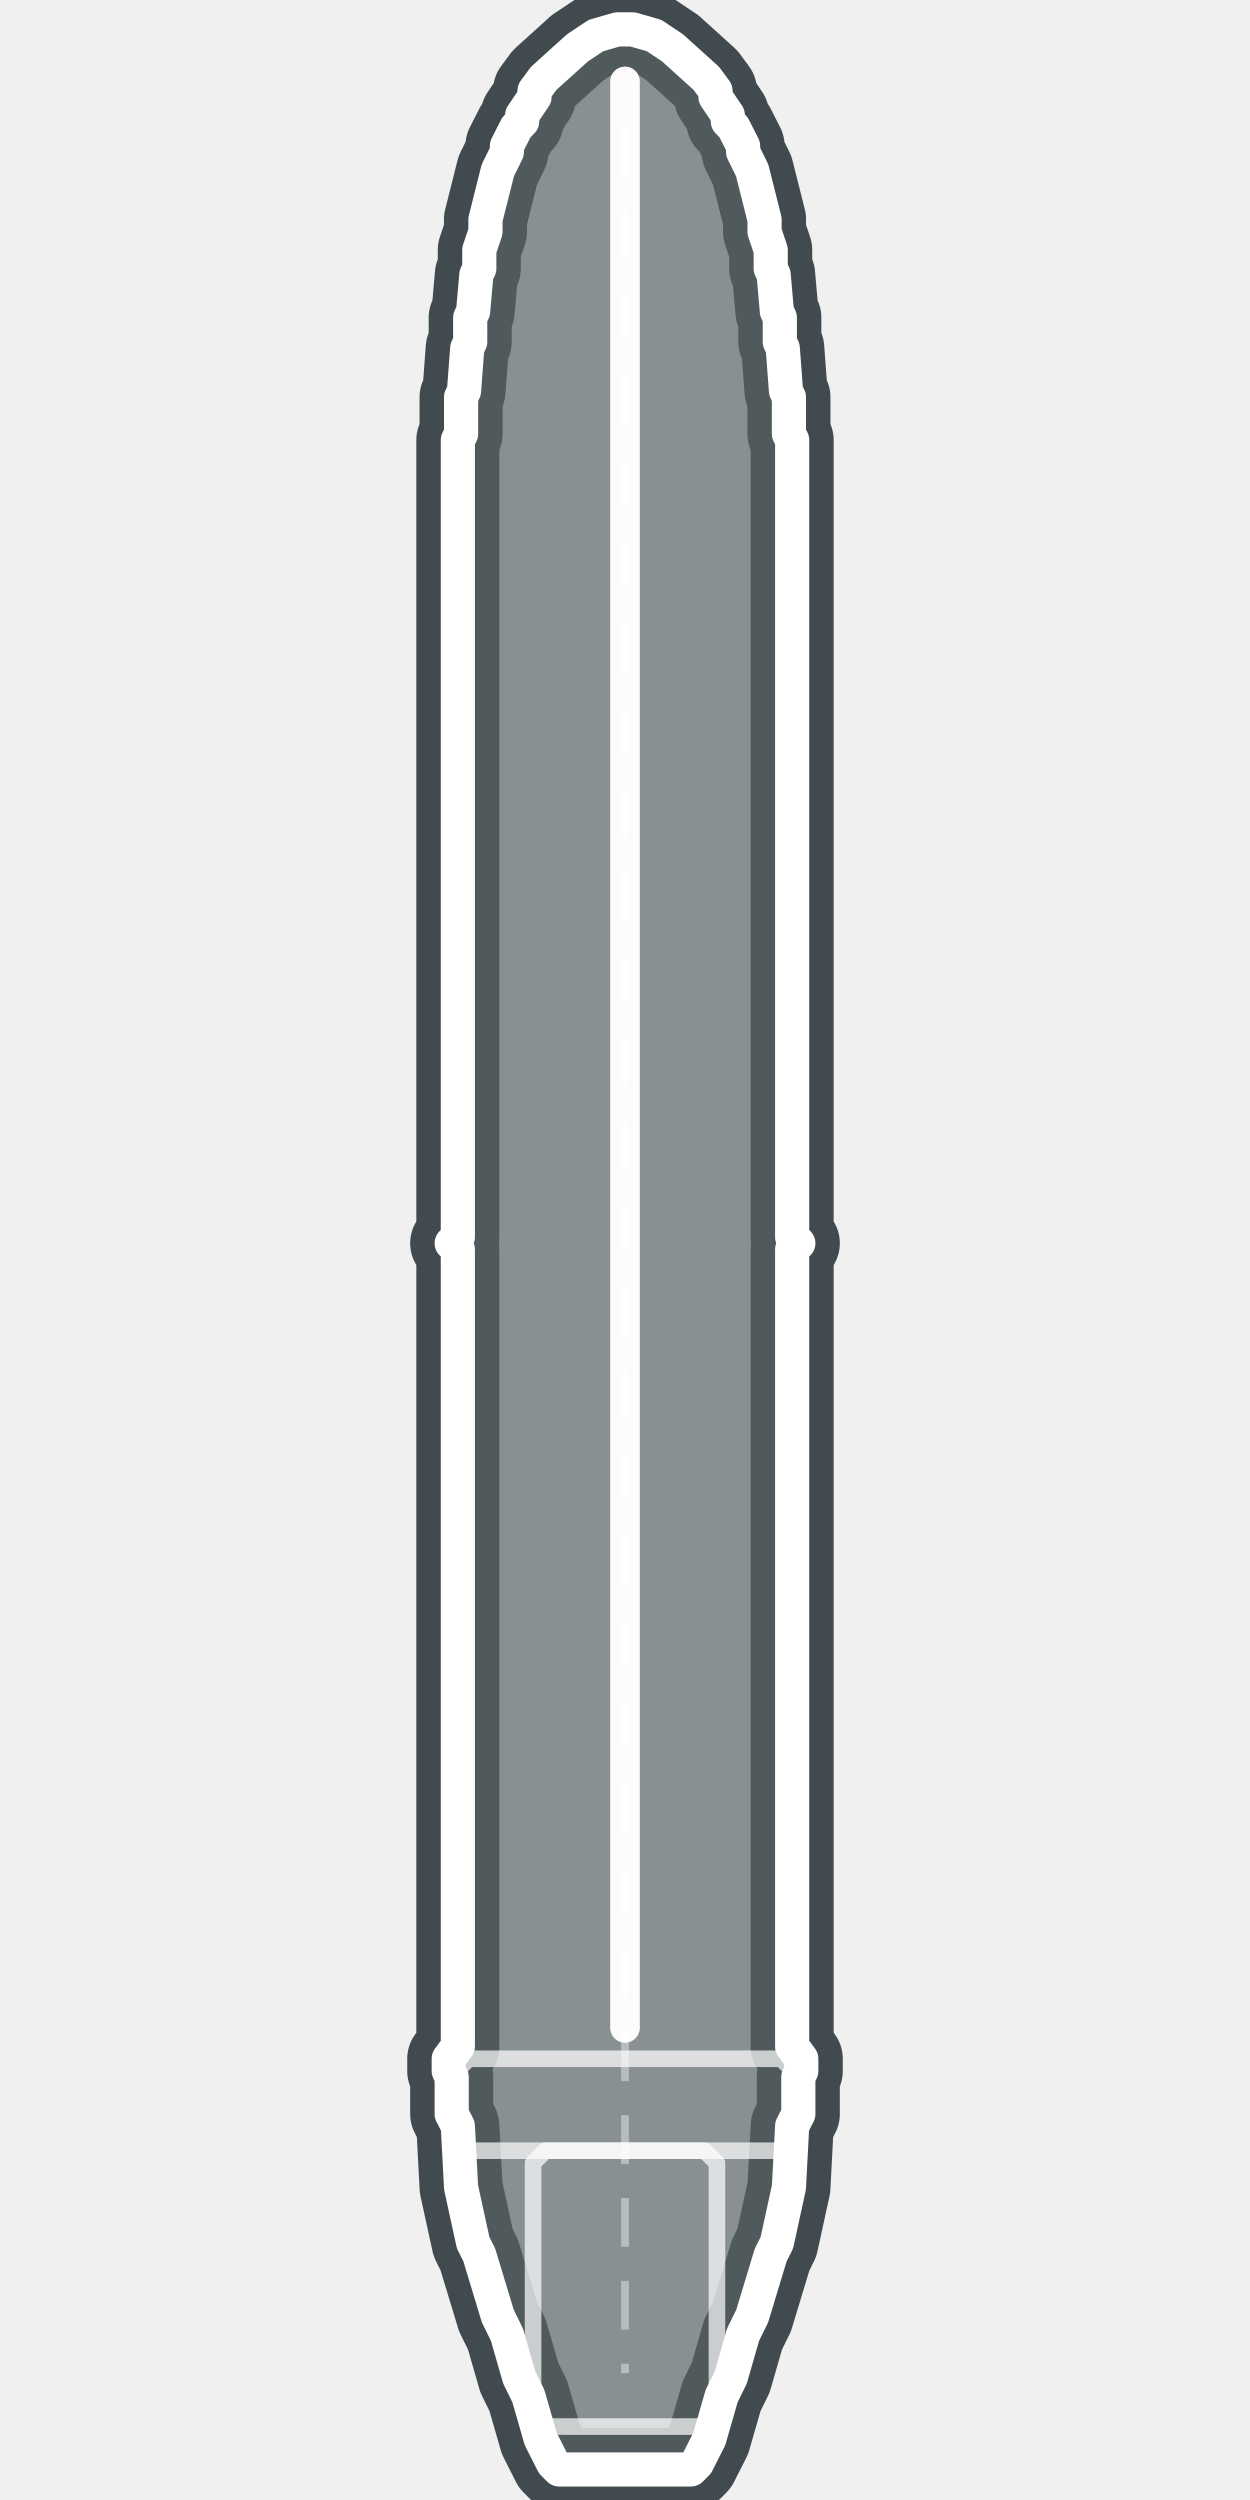
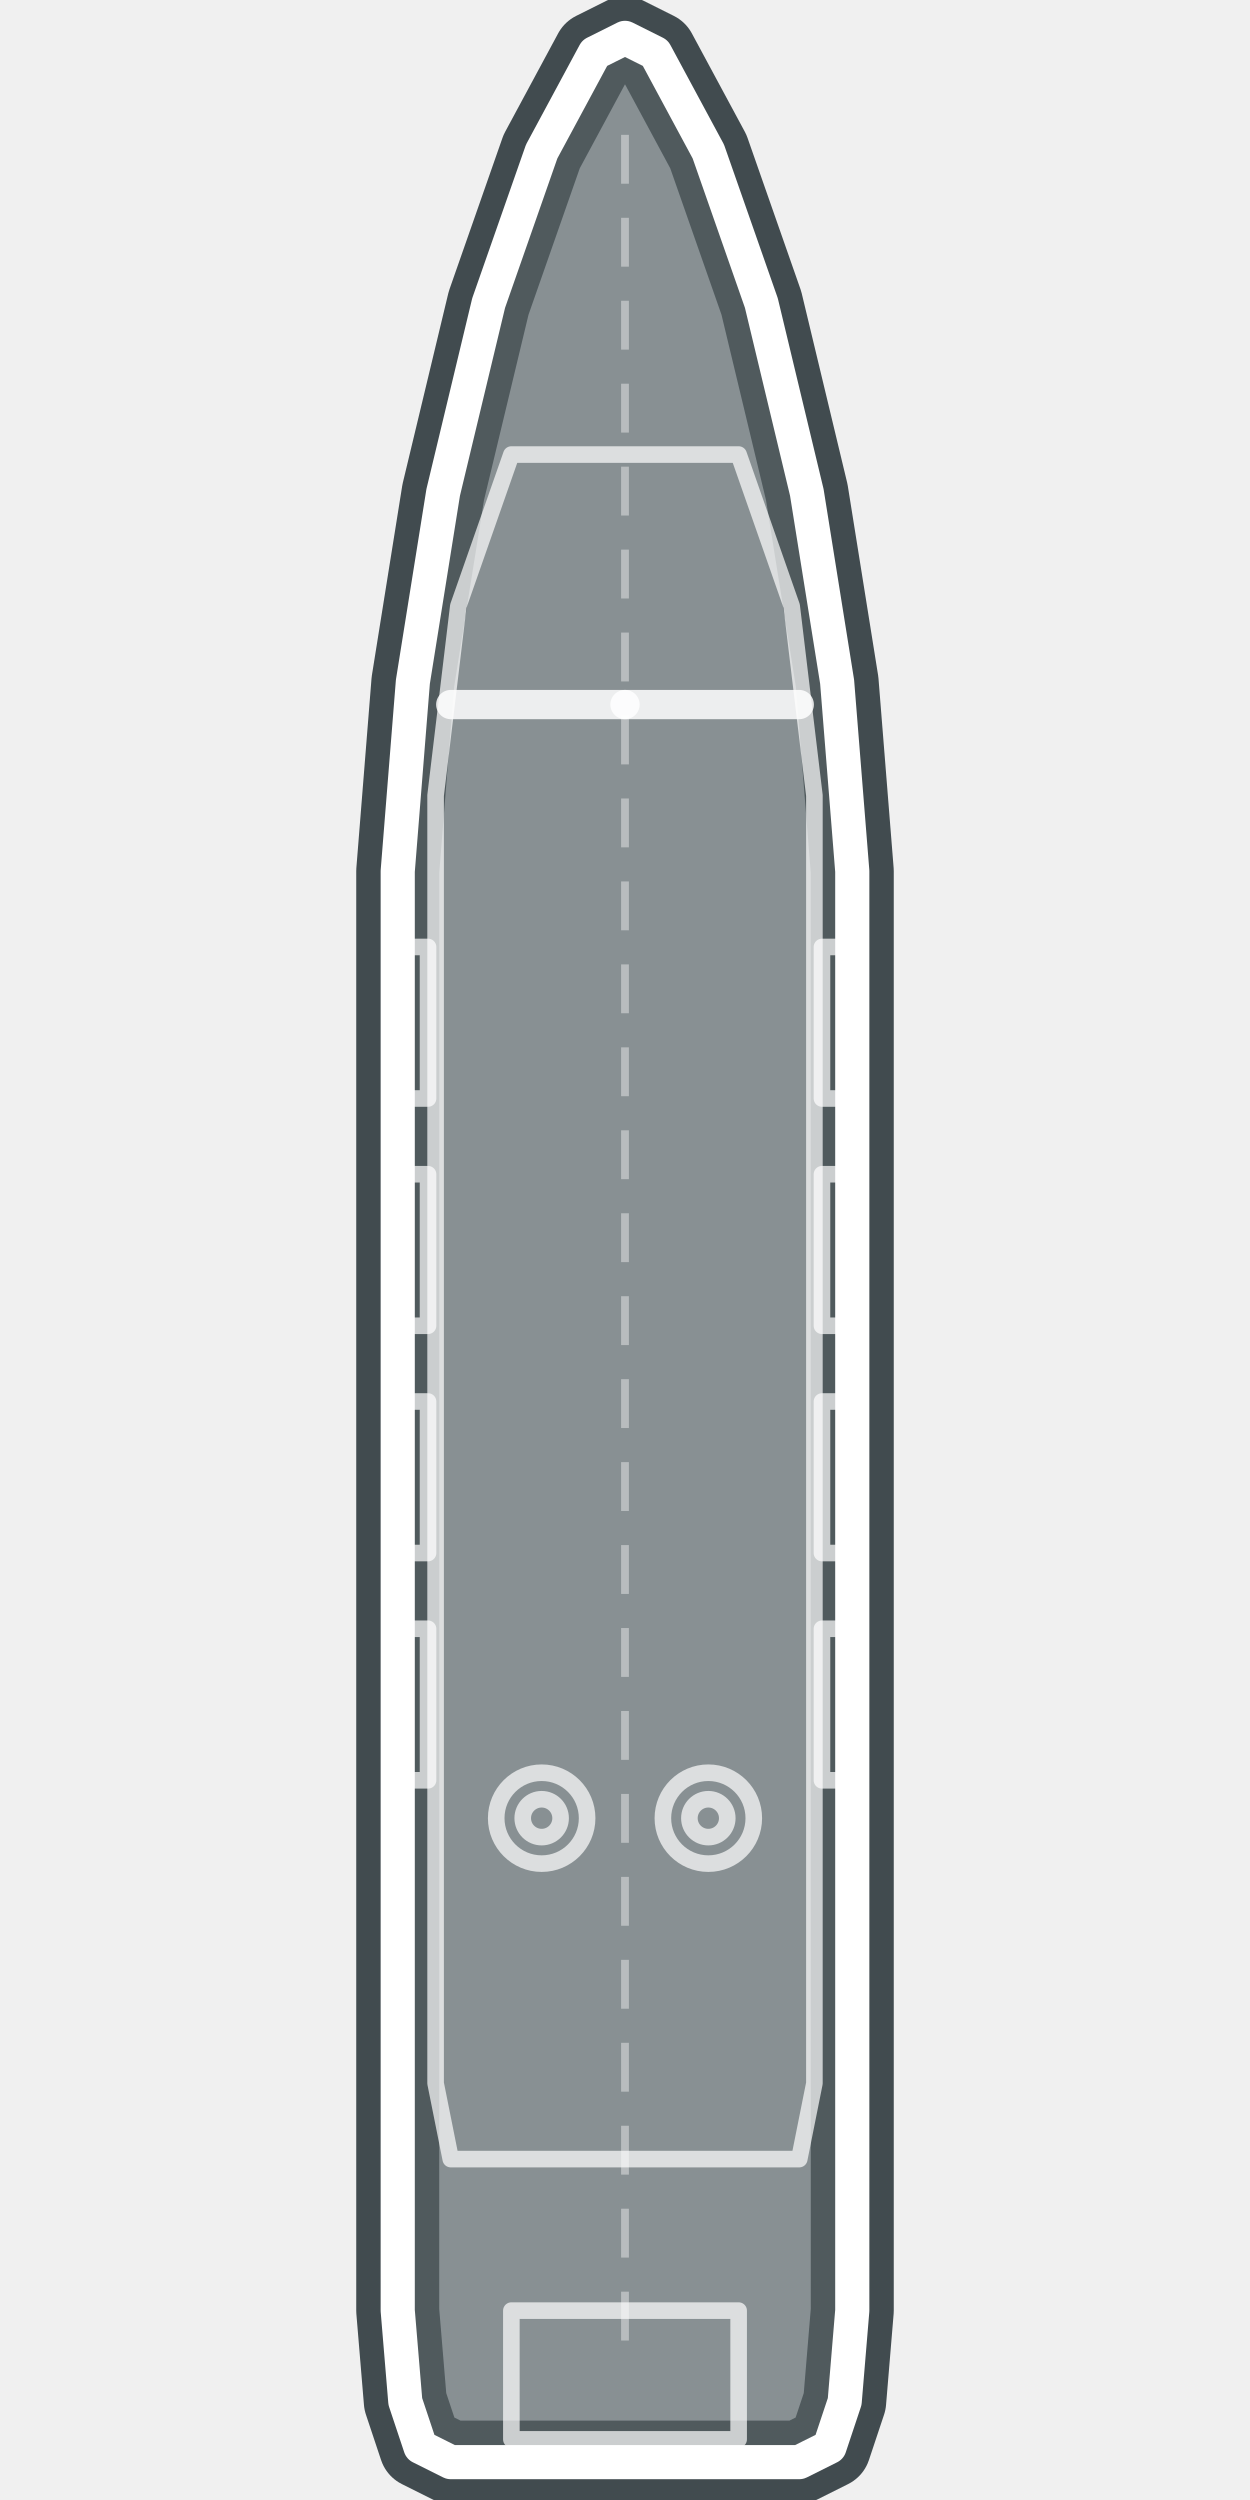
- <svg xmlns="http://www.w3.org/2000/svg" viewBox="-102.75 0.00 425.50 851.00" width="256" height="512">
-   <polygon points="110.0,10.0 112.6,10.0 119.9,12.1 126.2,16.3 137.7,26.7 140.8,30.9 140.8,33.0 145.0,39.2 145.0,41.3 147.0,43.4 150.2,49.7 150.2,51.7 153.3,58.0 157.5,74.7 157.5,78.9 159.6,85.1 159.6,91.4 160.6,93.5 161.7,106.0 162.7,108.1 162.7,116.4 163.7,118.5 164.8,133.1 165.8,135.2 165.8,147.7 166.9,149.8 166.9,421.1 169.0,423.2 166.9,425.3 166.9,696.6 170.0,700.8 170.0,705.0 169.0,707.0 169.0,719.6 166.9,723.7 165.8,744.6 161.7,763.4 159.6,767.6 153.3,788.4 150.2,794.7 146.0,809.3 142.9,815.6 138.7,830.2 134.5,838.5 132.4,840.6 110.0,840.6 110.0,840.6 87.6,840.6 85.5,838.5 81.3,830.2 77.1,815.6 74.0,809.3 69.8,794.7 66.7,788.4 60.4,767.6 58.3,763.4 54.2,744.6 53.1,723.7 51.0,719.6 51.0,707.0 50.0,705.0 50.0,700.8 53.1,696.6 53.1,425.3 51.0,423.2 53.1,421.1 53.1,149.8 54.2,147.7 54.2,135.2 55.2,133.1 56.3,118.5 57.3,116.4 57.3,108.1 58.3,106.0 59.4,93.5 60.4,91.4 60.4,85.1 62.5,78.9 62.5,74.7 66.7,58.0 69.8,51.7 69.8,49.7 73.0,43.4 75.0,41.3 75.0,39.2 79.2,33.0 79.2,30.9 82.3,26.7 93.8,16.3 100.1,12.1 107.4,10.0 110.0,10.0" fill="#0b1d24" fill-opacity="0.6" stroke="#07141a" stroke-opacity=".75" stroke-width="28.26" stroke-linejoin="round" />
-   <polygon points="110.0,10.0 112.6,10.0 119.9,12.1 126.2,16.3 137.7,26.7 140.8,30.9 140.8,33.0 145.0,39.2 145.0,41.3 147.0,43.4 150.2,49.7 150.2,51.7 153.3,58.0 157.5,74.7 157.5,78.9 159.6,85.1 159.6,91.4 160.6,93.5 161.7,106.0 162.7,108.1 162.7,116.4 163.7,118.5 164.8,133.1 165.8,135.2 165.8,147.7 166.9,149.8 166.9,421.1 169.0,423.2 166.9,425.3 166.9,696.6 170.0,700.8 170.0,705.0 169.0,707.0 169.0,719.6 166.9,723.7 165.8,744.6 161.7,763.4 159.6,767.6 153.3,788.4 150.2,794.7 146.0,809.3 142.9,815.6 138.7,830.2 134.5,838.5 132.4,840.6 110.0,840.6 110.0,840.6 87.6,840.6 85.5,838.5 81.3,830.2 77.1,815.6 74.0,809.3 69.8,794.7 66.7,788.4 60.4,767.6 58.3,763.4 54.2,744.6 53.1,723.7 51.0,719.6 51.0,707.0 50.0,705.0 50.0,700.8 53.1,696.6 53.1,425.3 51.0,423.2 53.1,421.1 53.1,149.8 54.2,147.7 54.2,135.2 55.2,133.1 56.3,118.5 57.3,116.4 57.3,108.1 58.3,106.0 59.4,93.5 60.4,91.4 60.4,85.1 62.5,78.9 62.5,74.7 66.7,58.0 69.8,51.7 69.8,49.7 73.0,43.4 75.0,41.3 75.0,39.2 79.2,33.0 79.2,30.9 82.3,26.7 93.8,16.3 100.1,12.1 107.4,10.0 110.0,10.0" fill="#ffffff" fill-opacity=".22" stroke="#ffffff" stroke-width="11.63" stroke-linejoin="round" />
-   <line x1="110" y1="43.2" x2="110" y2="807.8" stroke="#ffffff" stroke-width="2.66" stroke-dasharray="16.6 11.6" opacity=".4" />
-   <line x1="110" y1="27.7" x2="110" y2="690.3" stroke="#ffffff" stroke-width="9.97" stroke-linecap="round" opacity=".85" />
-   <line x1="110" y1="27.7" x2="110" y2="690.3" stroke="#ffffff" stroke-width="9.97" stroke-linecap="round" opacity=".85" />
-   <polygon points="110.0,700.8 163.2,700.8 167.4,705.0 167.4,727.9 163.2,732.1 110.0,732.1 110.0,732.1 56.8,732.1 52.6,727.9 52.6,705.0 56.8,700.8 110.0,700.8" fill="none" stroke="#ffffff" stroke-width="5.65" stroke-linejoin="round" stroke-linecap="round" opacity=".7" />
-   <polygon points="110.0,732.1 137.1,732.1 141.3,736.3 141.3,821.8 137.1,826.0 110.0,826.0 110.0,826.0 82.9,826.0 78.7,821.8 78.7,736.3 82.9,732.1 110.0,732.1" fill="none" stroke="#ffffff" stroke-width="5.65" stroke-linejoin="round" stroke-linecap="round" opacity=".7" />
+ <svg xmlns="http://www.w3.org/2000/svg" viewBox="-55.00 0.00 330.00 660.00" width="256" height="512">
+   <polygon points="110.0,10.0 118.0,14.0 132.0,40.0 146.0,80.0 158.0,130.0 166.0,180.0 170.0,230.0 170.0,610.0 168.0,634.0 164.0,646.0 156.0,650.0 110.0,650.0 110.0,650.0 64.0,650.0 56.0,646.0 52.0,634.0 50.0,610.0 50.0,230.0 54.0,180.0 62.0,130.0 74.0,80.0 88.0,40.0 102.0,14.0 110.0,10.0" fill="#0b1d24" fill-opacity="0.6" stroke="#07141a" stroke-opacity=".75" stroke-width="21.91" stroke-linejoin="round" />
+   <polygon points="110.0,10.0 118.0,14.0 132.0,40.0 146.0,80.0 158.0,130.0 166.0,180.0 170.0,230.0 170.0,610.0 168.0,634.0 164.0,646.0 156.0,650.0 110.0,650.0 110.0,650.0 64.0,650.0 56.0,646.0 52.0,634.0 50.0,610.0 50.0,230.0 54.0,180.0 62.0,130.0 74.0,80.0 88.0,40.0 102.0,14.0 110.0,10.0" fill="#ffffff" fill-opacity=".22" stroke="#ffffff" stroke-width="9.02" stroke-linejoin="round" />
+   <line x1="110" y1="35.6" x2="110" y2="624.4" stroke="#ffffff" stroke-width="2.06" stroke-dasharray="12.9 9.0" opacity=".4" />
+   <line x1="110" y1="186" x2="156" y2="186" stroke="#ffffff" stroke-width="7.73" stroke-linecap="round" opacity=".85" />
+   <line x1="110" y1="186" x2="64" y2="186" stroke="#ffffff" stroke-width="7.73" stroke-linecap="round" opacity=".85" />
+   <polygon points="110.0,120.0 140.0,120.0 154.0,160.0 160.0,210.0 160.0,550.0 156.0,570.0 110.0,570.0 110.0,570.0 64.0,570.0 60.0,550.0 60.0,210.0 66.0,160.0 80.0,120.0 110.0,120.0" fill="none" stroke="#ffffff" stroke-width="4.38" stroke-linejoin="round" stroke-linecap="round" opacity=".7" />
+   <polygon points="110.0,610.0 140.0,610.0 140.0,644.0 110.0,644.0 110.0,644.0 80.0,644.0 80.0,610.0 110.0,610.0" fill="none" stroke="#ffffff" stroke-width="4.38" stroke-linejoin="round" stroke-linecap="round" opacity=".7" />
+   <polygon points="162.0,250.0 168.0,250.0 168.0,290.0 162.0,290.0" fill="none" stroke="#ffffff" stroke-width="4.38" stroke-linejoin="round" stroke-linecap="round" opacity=".7" />
+   <polygon points="58.0,250.0 52.0,250.0 52.0,290.0 58.0,290.0" fill="none" stroke="#ffffff" stroke-width="4.38" stroke-linejoin="round" stroke-linecap="round" opacity=".7" />
+   <polygon points="162.0,310.0 168.0,310.0 168.0,350.0 162.0,350.0" fill="none" stroke="#ffffff" stroke-width="4.38" stroke-linejoin="round" stroke-linecap="round" opacity=".7" />
+   <polygon points="58.0,310.0 52.0,310.0 52.0,350.0 58.0,350.0" fill="none" stroke="#ffffff" stroke-width="4.38" stroke-linejoin="round" stroke-linecap="round" opacity=".7" />
+   <polygon points="162.0,370.0 168.0,370.0 168.0,410.0 162.0,410.0" fill="none" stroke="#ffffff" stroke-width="4.38" stroke-linejoin="round" stroke-linecap="round" opacity=".7" />
+   <polygon points="58.0,370.0 52.0,370.0 52.0,410.0 58.0,410.0" fill="none" stroke="#ffffff" stroke-width="4.38" stroke-linejoin="round" stroke-linecap="round" opacity=".7" />
+   <polygon points="162.0,430.0 168.0,430.0 168.0,470.0 162.0,470.0" fill="none" stroke="#ffffff" stroke-width="4.38" stroke-linejoin="round" stroke-linecap="round" opacity=".7" />
+   <polygon points="58.0,430.0 52.0,430.0 52.0,470.0 58.0,470.0" fill="none" stroke="#ffffff" stroke-width="4.38" stroke-linejoin="round" stroke-linecap="round" opacity=".7" />
+   <circle cx="132" cy="480" r="12" fill="none" stroke="#ffffff" stroke-width="4.38" stroke-linejoin="round" stroke-linecap="round" opacity=".7" />
+   <circle cx="88" cy="480" r="12" fill="none" stroke="#ffffff" stroke-width="4.38" stroke-linejoin="round" stroke-linecap="round" opacity=".7" />
+   <circle cx="132" cy="480" r="5" fill="none" stroke="#ffffff" stroke-width="4.38" stroke-linejoin="round" stroke-linecap="round" opacity=".7" />
+   <circle cx="88" cy="480" r="5" fill="none" stroke="#ffffff" stroke-width="4.38" stroke-linejoin="round" stroke-linecap="round" opacity=".7" />
</svg>
